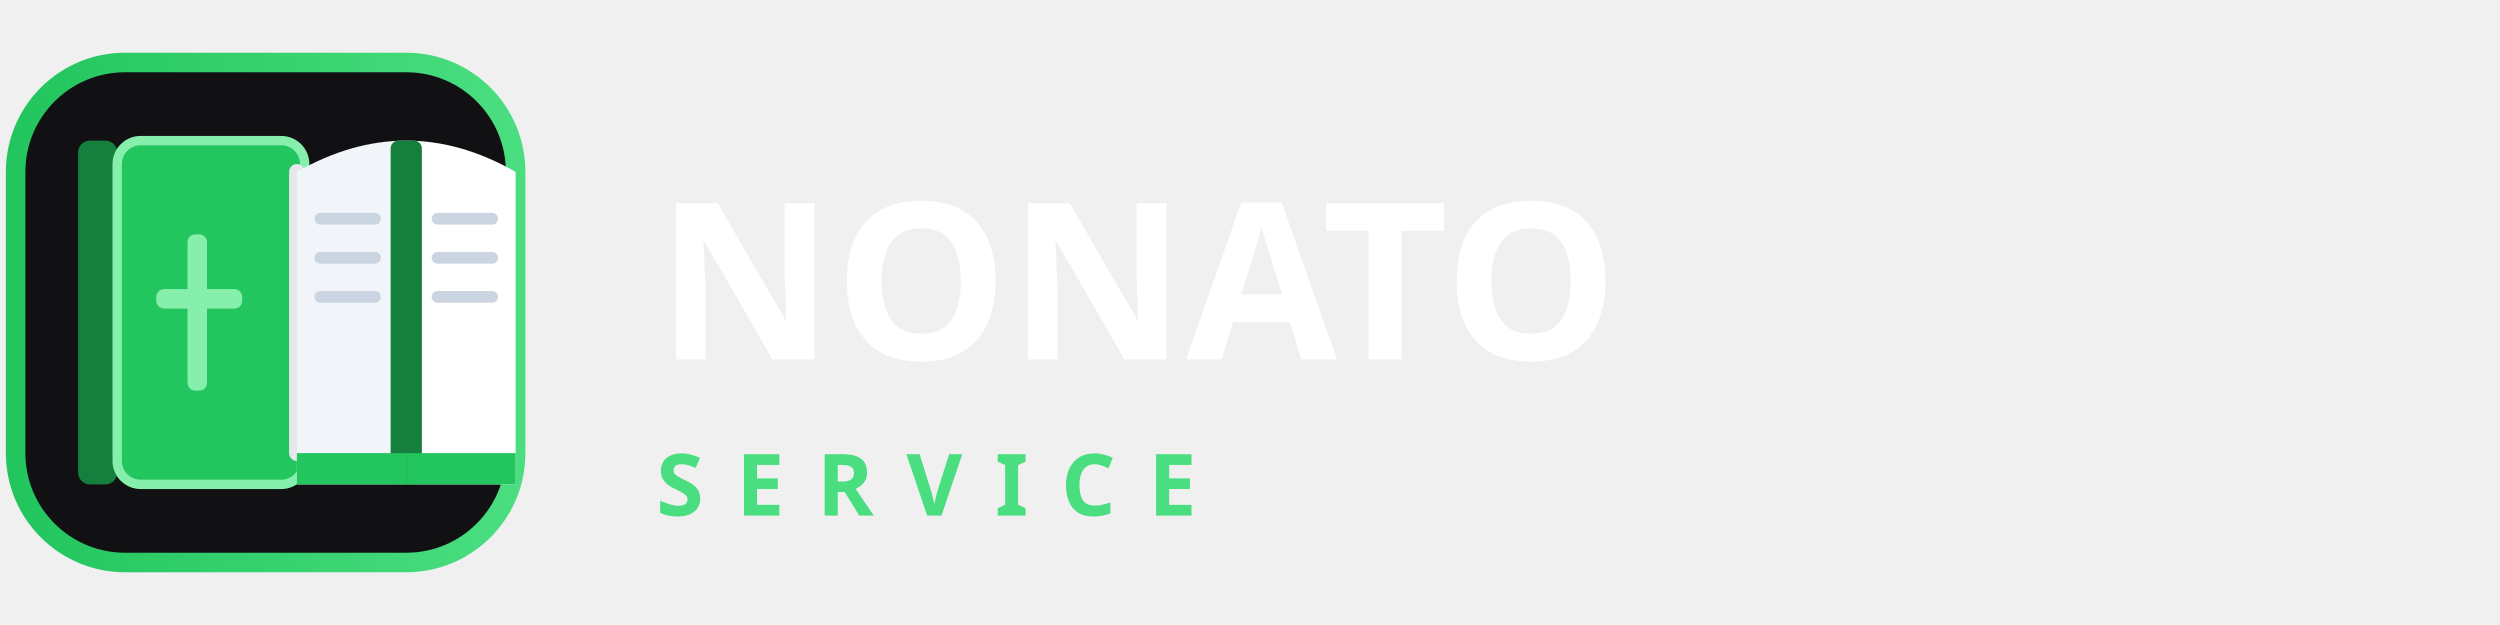
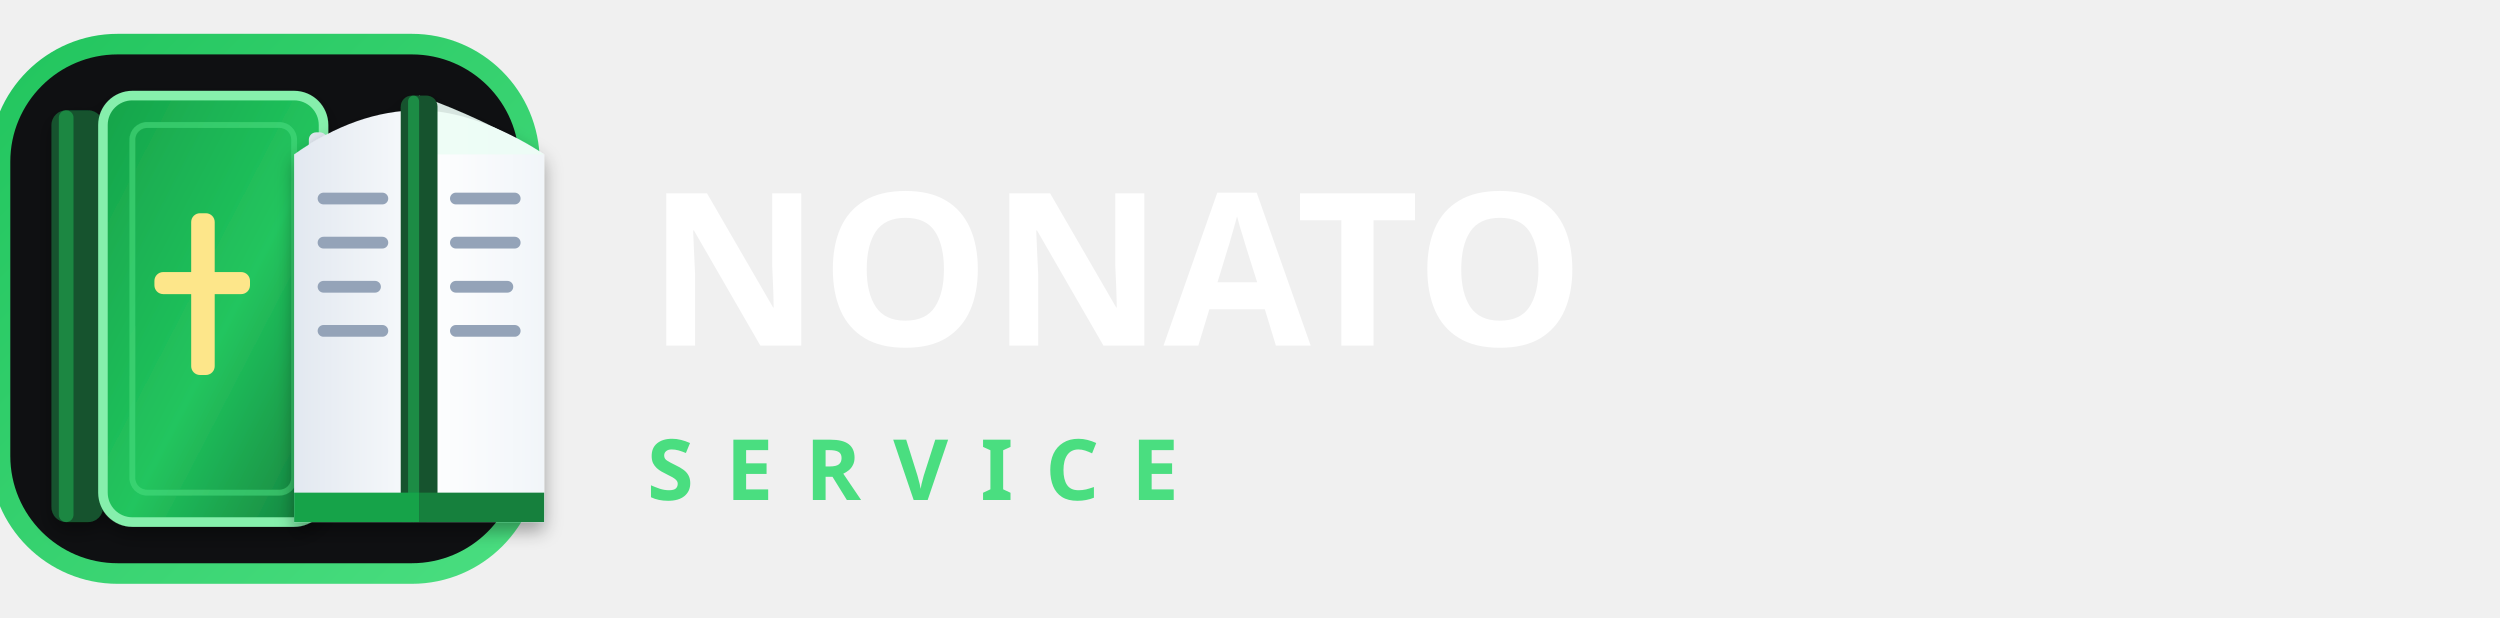
- <svg xmlns="http://www.w3.org/2000/svg" viewBox="0 0 320 80" role="img" aria-label="NONATO SERVICE">
+ <svg xmlns="http://www.w3.org/2000/svg" viewBox="0 0 340 84" role="img" aria-label="NONATO SERVICE">
  <defs>
-     <linearGradient id="g" x1="0%" y1="0%" x2="100%" y2="0%">
+     <linearGradient id="g" x1="0%" y1="0%" x2="100%" y2="100%">
      <stop offset="0%" stop-color="#22c55e" />
      <stop offset="100%" stop-color="#4ade80" />
    </linearGradient>
+     <linearGradient id="cover" x1="0%" y1="0%" x2="100%" y2="100%">
+       <stop offset="0%" stop-color="#16a34a" />
+       <stop offset="55%" stop-color="#22c55e" />
+       <stop offset="100%" stop-color="#15803d" />
+     </linearGradient>
+     <linearGradient id="pageL" x1="0%" y1="0%" x2="100%" y2="0%">
+       <stop offset="0%" stop-color="#e2e8f0" />
+       <stop offset="100%" stop-color="#f8fafc" />
+     </linearGradient>
+     <linearGradient id="pageR" x1="0%" y1="0%" x2="100%" y2="0%">
+       <stop offset="0%" stop-color="#ffffff" />
+       <stop offset="100%" stop-color="#f1f5f9" />
+     </linearGradient>
+     <filter id="soft" x="-20%" y="-20%" width="140%" height="140%">
+       <feDropShadow dx="0" dy="1.2" stdDeviation="1.2" flood-color="#000" flood-opacity="0.35" />
+     </filter>
  </defs>
-   <rect x="2" y="8" width="64" height="64" rx="14" fill="#111114" stroke="url(#g)" stroke-width="2.5" />
-   <g transform="translate(10, 18)">
-     <rect x="0" y="0" width="5" height="44" rx="1.5" fill="#15803d" />
-     <rect x="5" y="0" width="24" height="44" rx="3" fill="#22c55e" stroke="#86efac" stroke-width="1.2" />
-     <rect x="14" y="12" width="2.5" height="20" rx="1" fill="#86efac" />
-     <rect x="10" y="19" width="11" height="2.5" rx="1" fill="#86efac" />
-     <rect x="27" y="3" width="2" height="38" rx="1" fill="#e5e7eb" />
+   <rect x="0" y="6" width="72" height="72" rx="16" fill="#0f1012" stroke="url(#g)" stroke-width="2.8" />
+   <g filter="url(#soft)" transform="translate(7, 13)">
+     <rect x="0" y="2" width="7" height="56" rx="2" fill="#14532d" />
+     <rect x="1" y="2" width="2" height="56" rx="1" fill="#22c55e" opacity="0.45" />
+     <rect x="7" y="0" width="30" height="58" rx="4" fill="url(#cover)" stroke="#86efac" stroke-width="1.3" />
+     <rect x="11" y="4" width="22" height="50" rx="2" fill="none" stroke="#4ade80" stroke-width="0.8" opacity="0.55" />
+     <rect x="19" y="16" width="3.2" height="22" rx="1.2" fill="#fde68a" />
+     <rect x="14" y="24" width="13" height="3" rx="1.2" fill="#fde68a" />
+     <rect x="35" y="5" width="2.5" height="48" rx="1" fill="#e2e8f0" />
+     <rect x="37.5" y="7" width="1.5" height="44" rx="0.8" fill="#cbd5e1" opacity="0.85" />
  </g>
-   <g transform="translate(38, 18)">
-     <path d="M14 0 L14 44 L0 44 L0 4 Q7 0 14 0 Z" fill="#f1f5f9" />
-     <path d="M14 0 Q21 0 28 4 L28 44 L14 44 Z" fill="#ffffff" />
-     <rect x="12" y="0" width="4" height="44" rx="1" fill="#15803d" />
-     <line x1="3" y1="10" x2="10" y2="10" stroke="#cbd5e1" stroke-width="1.5" stroke-linecap="round" />
-     <line x1="3" y1="15" x2="10" y2="15" stroke="#cbd5e1" stroke-width="1.5" stroke-linecap="round" />
-     <line x1="3" y1="20" x2="10" y2="20" stroke="#cbd5e1" stroke-width="1.5" stroke-linecap="round" />
-     <line x1="18" y1="10" x2="25" y2="10" stroke="#cbd5e1" stroke-width="1.5" stroke-linecap="round" />
-     <line x1="18" y1="15" x2="25" y2="15" stroke="#cbd5e1" stroke-width="1.5" stroke-linecap="round" />
-     <line x1="18" y1="20" x2="25" y2="20" stroke="#cbd5e1" stroke-width="1.5" stroke-linecap="round" />
-     <path d="M0 40 L14 40 L14 44 L0 44 Z" fill="#22c55e" />
-     <path d="M14 40 L28 40 L28 44 L14 44 Z" fill="#22c55e" />
+   <g filter="url(#soft)" transform="translate(40, 13)">
+     <path d="M17 2 C17 2 17 0 17 0 L17 58 L0 58 L0 8 Q8.5 2 17 2 Z" fill="url(#pageL)" />
+     <path d="M17 0 C17 0 17 2 17 2 C25.5 2 34 8 34 8 L34 58 L17 58 L17 0 Z" fill="url(#pageR)" />
+     <path d="M17 0 Q25.5 3 34 8 L17 8 Z" fill="#ecfdf5" opacity="0.9" />
+     <rect x="14.5" y="0" width="5" height="58" rx="1.5" fill="#14532d" />
+     <rect x="15.5" y="0" width="1.5" height="58" rx="0.8" fill="#22c55e" opacity="0.5" />
+     <line x1="4" y1="14" x2="12" y2="14" stroke="#94a3b8" stroke-width="1.6" stroke-linecap="round" />
+     <line x1="4" y1="20" x2="12" y2="20" stroke="#94a3b8" stroke-width="1.6" stroke-linecap="round" />
+     <line x1="4" y1="26" x2="11" y2="26" stroke="#94a3b8" stroke-width="1.6" stroke-linecap="round" />
+     <line x1="4" y1="32" x2="12" y2="32" stroke="#94a3b8" stroke-width="1.6" stroke-linecap="round" />
+     <line x1="22" y1="14" x2="30" y2="14" stroke="#94a3b8" stroke-width="1.6" stroke-linecap="round" />
+     <line x1="22" y1="20" x2="30" y2="20" stroke="#94a3b8" stroke-width="1.6" stroke-linecap="round" />
+     <line x1="22" y1="26" x2="29" y2="26" stroke="#94a3b8" stroke-width="1.6" stroke-linecap="round" />
+     <line x1="22" y1="32" x2="30" y2="32" stroke="#94a3b8" stroke-width="1.6" stroke-linecap="round" />
+     <path d="M0 54 L17 54 L17 58 L0 58 Z" fill="#16a34a" />
+     <path d="M17 54 L34 54 L34 58 L17 58 Z" fill="#15803d" />
  </g>
-   <text x="84" y="46" font-family="Segoe UI, system-ui, sans-serif" font-size="28" font-weight="800" fill="#ffffff">NONATO</text>
-   <text x="84" y="66" font-family="Segoe UI, system-ui, sans-serif" font-size="11" font-weight="700" fill="#4ade80" letter-spacing="0.38em">SERVICE</text>
+   <text x="88" y="47" font-family="Segoe UI, system-ui, sans-serif" font-size="29" font-weight="800" fill="#ffffff">NONATO</text>
+   <text x="88" y="68" font-family="Segoe UI, system-ui, sans-serif" font-size="11.5" font-weight="700" fill="#4ade80" letter-spacing="0.38em">SERVICE</text>
</svg>
